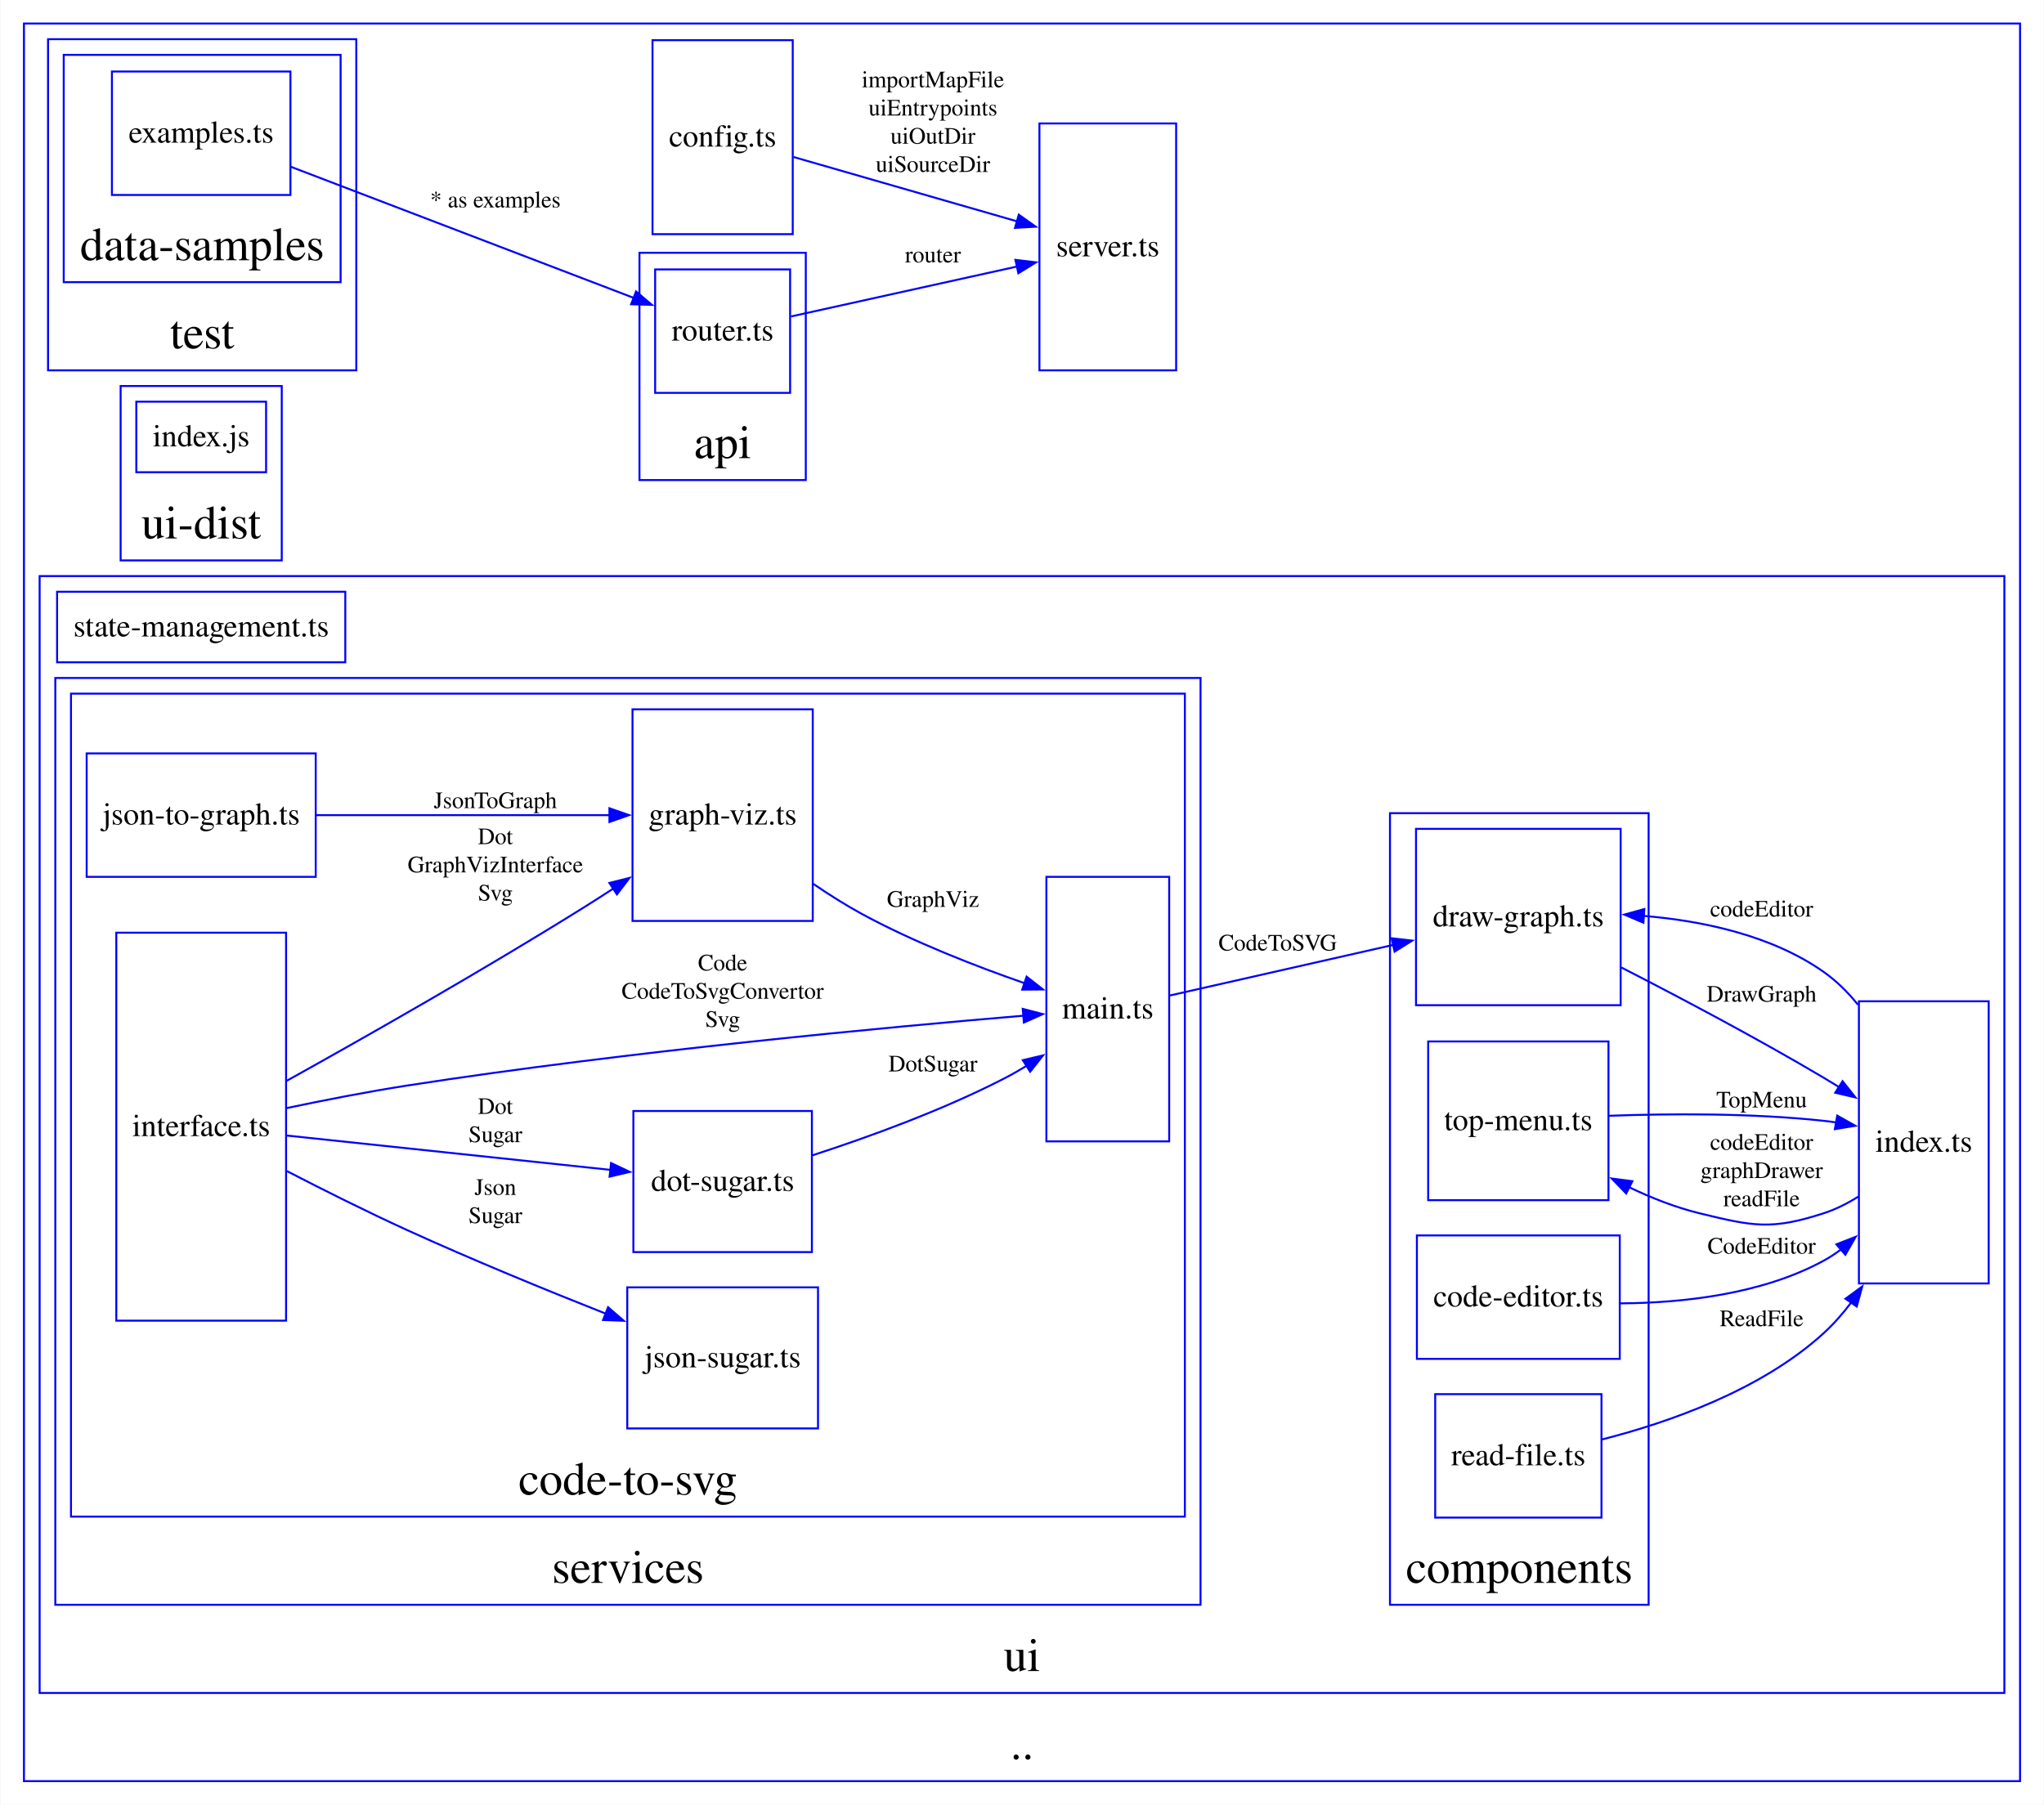
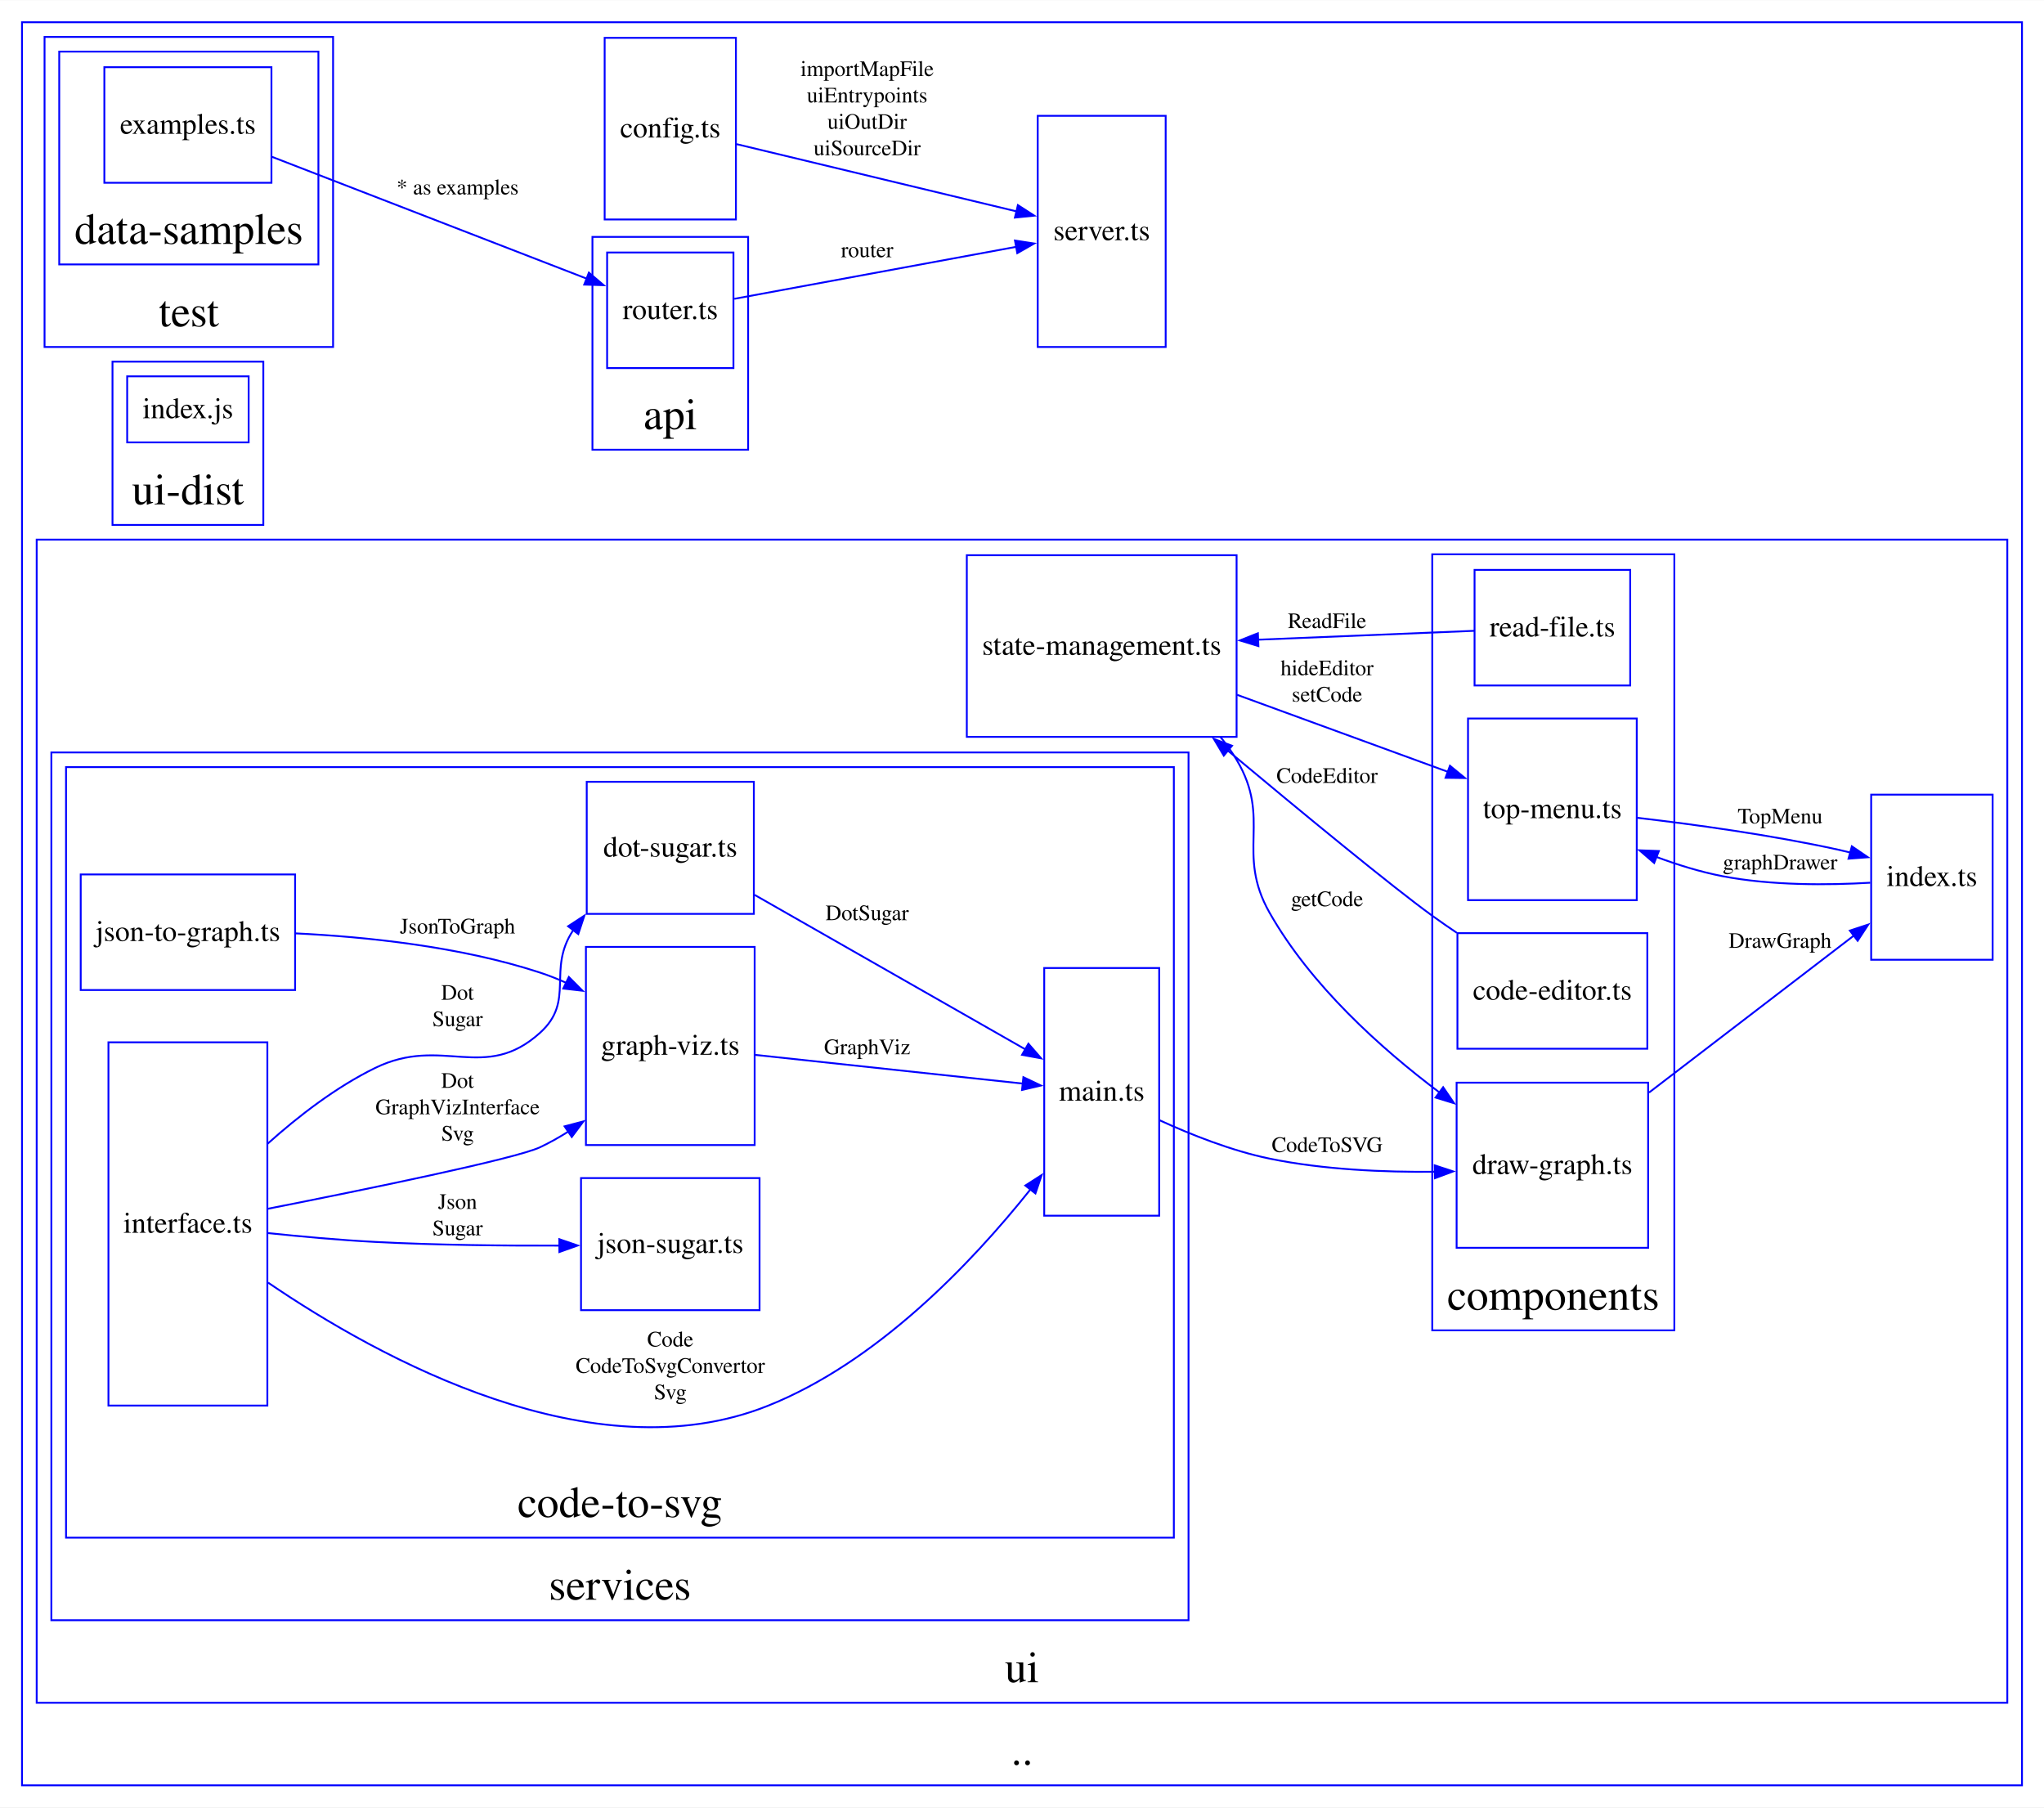
- <svg xmlns="http://www.w3.org/2000/svg" xmlns:xlink="http://www.w3.org/1999/xlink" width="1043pt" height="921pt" viewBox="0.00 0.00 1042.55 921.00">
-   <g id="graph0" class="graph" transform="scale(1 1) rotate(0) translate(4 917)">
-     <polygon fill="white" stroke="none" points="-4,4 -4,-917 1038.55,-917 1038.55,4 -4,4" />
+ <svg xmlns="http://www.w3.org/2000/svg" xmlns:xlink="http://www.w3.org/1999/xlink" width="1114pt" height="985pt" viewBox="0.00 0.00 1114.29 985.00">
+   <g id="graph0" class="graph" transform="scale(1 1) rotate(0) translate(4 981)">
+     <polygon fill="white" stroke="none" points="-4,4 -4,-981 1110.29,-981 1110.29,4 -4,4" />
    <g id="clust1" class="cluster">
-       <polygon fill="none" stroke="blue" points="8,-8 8,-905 1026.55,-905 1026.55,-8 8,-8" />
-       <text text-anchor="middle" x="517.27" y="-19.2" font-family="Times,serif" font-size="24.00">..</text>
+       <polygon fill="none" stroke="blue" points="8,-8 8,-969 1098.29,-969 1098.29,-8 8,-8" />
+       <text text-anchor="middle" x="553.15" y="-19.2" font-family="Times,serif" font-size="24.00">..</text>
    </g>
    <g id="clust2" class="cluster">
-       <polygon fill="none" stroke="blue" points="16,-53 16,-623 1018.55,-623 1018.55,-53 16,-53" />
-       <text text-anchor="middle" x="517.27" y="-64.2" font-family="Times,serif" font-size="24.00">ui</text>
+       <polygon fill="none" stroke="blue" points="16,-53 16,-687 1090.29,-687 1090.29,-53 16,-53" />
+       <text text-anchor="middle" x="553.15" y="-64.2" font-family="Times,serif" font-size="24.00">ui</text>
    </g>
    <g id="clust3" class="cluster">
-       <polygon fill="none" stroke="blue" points="705.05,-98 705.05,-502 837.03,-502 837.03,-98 705.05,-98" />
-       <text text-anchor="middle" x="771.04" y="-109.2" font-family="Times,serif" font-size="24.00">components</text>
+       <polygon fill="none" stroke="blue" points="776.79,-256 776.79,-679 908.77,-679 908.77,-256 776.79,-256" />
+       <text text-anchor="middle" x="842.78" y="-267.2" font-family="Times,serif" font-size="24.00">components</text>
    </g>
    <g id="clust4" class="cluster">
-       <polygon fill="none" stroke="blue" points="24,-98 24,-571 608.38,-571 608.38,-98 24,-98" />
-       <text text-anchor="middle" x="316.19" y="-109.2" font-family="Times,serif" font-size="24.00">services</text>
+       <polygon fill="none" stroke="blue" points="24,-98 24,-571 643.93,-571 643.93,-98 24,-98" />
+       <text text-anchor="middle" x="333.96" y="-109.2" font-family="Times,serif" font-size="24.00">services</text>
    </g>
    <g id="clust5" class="cluster">
-       <polygon fill="none" stroke="blue" points="32,-143 32,-563 600.38,-563 600.38,-143 32,-143" />
-       <text text-anchor="middle" x="316.19" y="-154.2" font-family="Times,serif" font-size="24.00">code-to-svg</text>
+       <polygon fill="none" stroke="blue" points="32,-143 32,-563 635.93,-563 635.93,-143 32,-143" />
+       <text text-anchor="middle" x="333.96" y="-154.2" font-family="Times,serif" font-size="24.00">code-to-svg</text>
    </g>
    <g id="clust6" class="cluster">
-       <polygon fill="none" stroke="blue" points="57.33,-631 57.33,-720 139.55,-720 139.55,-631 57.33,-631" />
-       <text text-anchor="middle" x="98.44" y="-642.2" font-family="Times,serif" font-size="24.00">ui-dist</text>
+       <polygon fill="none" stroke="blue" points="57.33,-695 57.33,-784 139.55,-784 139.55,-695 57.33,-695" />
+       <text text-anchor="middle" x="98.44" y="-706.2" font-family="Times,serif" font-size="24.00">ui-dist</text>
    </g>
    <g id="clust7" class="cluster">
-       <polygon fill="none" stroke="blue" points="20.29,-728 20.29,-897 177.58,-897 177.58,-728 20.29,-728" />
-       <text text-anchor="middle" x="98.94" y="-739.2" font-family="Times,serif" font-size="24.00">test</text>
+       <polygon fill="none" stroke="blue" points="20.29,-792 20.29,-961 177.58,-961 177.58,-792 20.29,-792" />
+       <text text-anchor="middle" x="98.94" y="-803.2" font-family="Times,serif" font-size="24.00">test</text>
    </g>
    <g id="clust8" class="cluster">
-       <polygon fill="none" stroke="blue" points="28.29,-773 28.29,-889 169.58,-889 169.58,-773 28.29,-773" />
-       <text text-anchor="middle" x="98.94" y="-784.2" font-family="Times,serif" font-size="24.00">data-samples</text>
+       <polygon fill="none" stroke="blue" points="28.29,-837 28.29,-953 169.58,-953 169.58,-837 28.29,-837" />
+       <text text-anchor="middle" x="98.94" y="-848.2" font-family="Times,serif" font-size="24.00">data-samples</text>
    </g>
    <g id="clust9" class="cluster">
-       <polygon fill="none" stroke="blue" points="322.08,-672 322.08,-788 406.95,-788 406.95,-672 322.08,-672" />
-       <text text-anchor="middle" x="364.52" y="-683.2" font-family="Times,serif" font-size="24.00">api</text>
+       <polygon fill="none" stroke="blue" points="318.97,-736 318.97,-852 403.84,-852 403.84,-736 318.97,-736" />
+       <text text-anchor="middle" x="361.41" y="-747.2" font-family="Times,serif" font-size="24.00">api</text>
    </g>
    <g id="node1" class="node">
      <g id="a_node1">
        <a xlink:href="../ui/state-management.ts" xlink:title="../ui/state-management.ts">
-           <polygon fill="none" stroke="blue" points="171.97,-615 24.91,-615 24.91,-579 171.97,-579 171.97,-615" />
-           <text text-anchor="middle" x="98.44" y="-592.2" font-family="Times,serif" font-size="16.00">state-management.ts</text>
-         </a>
-       </g>
+           <polygon fill="none" stroke="blue" points="670.13,-678.5 523.06,-678.5 523.06,-579.5 670.13,-579.5 670.13,-678.5" />
+           <text text-anchor="middle" x="596.6" y="-624.2" font-family="Times,serif" font-size="16.00">state-management.ts</text>
+         </a>
+       </g>
+     </g>
+     <g id="node4" class="node">
+       <g id="a_node4">
+         <a xlink:href="../ui/components/top-menu.ts" xlink:title="../ui/components/top-menu.ts">
+           <polygon fill="none" stroke="blue" points="888.28,-589.5 796.29,-589.5 796.29,-490.5 888.28,-490.5 888.28,-589.5" />
+           <text text-anchor="middle" x="842.28" y="-535.2" font-family="Times,serif" font-size="16.00">top-menu.ts</text>
+         </a>
+       </g>
+     </g>
+     <g id="edge4" class="edge">
+       <path fill="none" stroke="blue" d="M670.38,-602.42C707.21,-588.97 751.21,-572.9 785.34,-560.43" />
+       <polygon fill="blue" stroke="blue" points="786.44,-563.75 794.64,-557.04 784.04,-557.18 786.44,-563.75" />
+       <text text-anchor="middle" x="719.46" y="-613.09" font-family="Times,serif" font-size="12.00">hideEditor</text>
+       <text text-anchor="middle" x="719.46" y="-598.69" font-family="Times,serif" font-size="12.00">setCode</text>
+     </g>
+     <g id="node5" class="node">
+       <g id="a_node5">
+         <a xlink:href="../ui/components/draw-graph.ts" xlink:title="../ui/components/draw-graph.ts">
+           <polygon fill="none" stroke="blue" points="894.49,-391 790.08,-391 790.08,-301 894.49,-301 894.49,-391" />
+           <text text-anchor="middle" x="842.28" y="-341.2" font-family="Times,serif" font-size="16.00">draw-graph.ts</text>
+         </a>
+       </g>
+     </g>
+     <g id="edge6" class="edge">
+       <path fill="none" stroke="blue" d="M661.42,-579.33C664.63,-575.39 667.58,-571.27 670.13,-567 689.56,-534.44 669.39,-516.57 688.13,-483.6 710.56,-444.11 748.45,-409.93 780.93,-385.51" />
+       <polygon fill="blue" stroke="blue" points="782.74,-388.53 788.71,-379.78 778.59,-382.89 782.74,-388.53" />
+       <text text-anchor="middle" x="719.46" y="-487.2" font-family="Times,serif" font-size="12.00">getCode</text>
    </g>
    <g id="node2" class="node">
      <g id="a_node2">
        <a xlink:href="../ui/components/read-file.ts" xlink:title="../ui/components/read-file.ts">
-           <polygon fill="none" stroke="blue" points="812.97,-205.5 728.12,-205.5 728.12,-142.5 812.97,-142.5 812.97,-205.5" />
-           <text text-anchor="middle" x="770.54" y="-169.2" font-family="Times,serif" font-size="16.00">read-file.ts</text>
-         </a>
-       </g>
+           <polygon fill="none" stroke="blue" points="884.71,-670.5 799.86,-670.5 799.86,-607.5 884.71,-607.5 884.71,-670.5" />
+           <text text-anchor="middle" x="842.28" y="-634.2" font-family="Times,serif" font-size="16.00">read-file.ts</text>
+         </a>
+       </g>
+     </g>
+     <g id="edge1" class="edge">
+       <path fill="none" stroke="blue" d="M799.64,-637.29C767.35,-635.97 721.55,-634.09 681.71,-632.45" />
+       <polygon fill="blue" stroke="blue" points="682.03,-628.96 671.89,-632.05 681.74,-635.96 682.03,-628.96" />
+       <text text-anchor="middle" x="719.46" y="-638.79" font-family="Times,serif" font-size="12.00">ReadFile</text>
+     </g>
+     <g id="node3" class="node">
+       <g id="a_node3">
+         <a xlink:href="../ui/components/code-editor.ts" xlink:title="../ui/components/code-editor.ts">
+           <polygon fill="none" stroke="blue" points="894.04,-472.5 790.52,-472.5 790.52,-409.5 894.04,-409.5 894.04,-472.5" />
+           <text text-anchor="middle" x="842.28" y="-436.2" font-family="Times,serif" font-size="16.00">code-editor.ts</text>
+         </a>
+       </g>
+     </g>
+     <g id="edge2" class="edge">
+       <path fill="none" stroke="blue" d="M790.21,-472.66C785.62,-475.75 781.09,-478.89 776.79,-482 754.81,-497.92 706.23,-537.88 665.19,-572.13" />
+       <polygon fill="blue" stroke="blue" points="663.16,-569.27 657.73,-578.37 667.64,-574.64 663.16,-569.27" />
+       <text text-anchor="middle" x="719.46" y="-554.41" font-family="Times,serif" font-size="12.00">CodeEditor</text>
    </g>
    <g id="node6" class="node">
      <g id="a_node6">
        <a xlink:href="../ui/index.ts" xlink:title="../ui/index.ts">
-           <polygon fill="none" stroke="blue" points="1010.55,-406 944.33,-406 944.33,-262 1010.55,-262 1010.55,-406" />
-           <text text-anchor="middle" x="977.44" y="-329.2" font-family="Times,serif" font-size="16.00">index.ts</text>
-         </a>
-       </g>
-     </g>
-     <g id="edge4" class="edge">
-       <path fill="none" stroke="blue" d="M813.34,-182.4C847.23,-191.05 894.43,-207.48 926.33,-236.6 931.49,-241.31 936.2,-246.68 940.49,-252.41" />
-       <polygon fill="blue" stroke="blue" points="937.46,-254.19 946.02,-260.44 943.23,-250.22 937.46,-254.19" />
-       <text text-anchor="middle" x="894.68" y="-240.2" font-family="Times,serif" font-size="12.00">ReadFile</text>
-     </g>
-     <g id="node3" class="node">
-       <g id="a_node3">
-         <a xlink:href="../ui/components/code-editor.ts" xlink:title="../ui/components/code-editor.ts">
-           <polygon fill="none" stroke="blue" points="822.3,-286.5 718.78,-286.5 718.78,-223.5 822.3,-223.5 822.3,-286.5" />
-           <text text-anchor="middle" x="770.54" y="-250.2" font-family="Times,serif" font-size="16.00">code-editor.ts</text>
-         </a>
-       </g>
-     </g>
-     <g id="edge2" class="edge">
-       <path fill="none" stroke="blue" d="M822.51,-251.83C854.18,-252.03 894.72,-256.38 926.33,-273.6 929.4,-275.27 932.36,-277.22 935.2,-279.36" />
-       <polygon fill="blue" stroke="blue" points="932.84,-281.95 942.7,-285.82 937.41,-276.65 932.84,-281.95" />
-       <text text-anchor="middle" x="894.68" y="-277.2" font-family="Times,serif" font-size="12.00">CodeEditor</text>
-     </g>
-     <g id="node4" class="node">
-       <g id="a_node4">
-         <a xlink:href="../ui/components/top-menu.ts" xlink:title="../ui/components/top-menu.ts">
-           <polygon fill="none" stroke="blue" points="816.54,-385.5 724.54,-385.5 724.54,-304.5 816.54,-304.5 816.54,-385.5" />
-           <text text-anchor="middle" x="770.54" y="-340.2" font-family="Times,serif" font-size="16.00">top-menu.ts</text>
-         </a>
-       </g>
-     </g>
-     <g id="edge1" class="edge">
-       <path fill="none" stroke="blue" d="M816.72,-347.56C847.67,-348.69 889.6,-348.98 926.33,-345 928.49,-344.77 930.69,-344.48 932.91,-344.14" />
-       <polygon fill="blue" stroke="blue" points="933.26,-347.64 942.5,-342.45 932.05,-340.74 933.26,-347.64" />
-       <text text-anchor="middle" x="894.68" y="-351.83" font-family="Times,serif" font-size="12.00">TopMenu</text>
-     </g>
-     <g id="node5" class="node">
-       <g id="a_node5">
-         <a xlink:href="../ui/components/draw-graph.ts" xlink:title="../ui/components/draw-graph.ts">
-           <polygon fill="none" stroke="blue" points="822.75,-494 718.33,-494 718.33,-404 822.75,-404 822.75,-494" />
-           <text text-anchor="middle" x="770.54" y="-444.2" font-family="Times,serif" font-size="16.00">draw-graph.ts</text>
-         </a>
-       </g>
+           <polygon fill="none" stroke="blue" points="1082.29,-548 1016.07,-548 1016.07,-458 1082.29,-458 1082.29,-548" />
+           <text text-anchor="middle" x="1049.18" y="-498.2" font-family="Times,serif" font-size="16.00">index.ts</text>
+         </a>
+       </g>
+     </g>
+     <g id="edge7" class="edge">
+       <path fill="none" stroke="blue" d="M888.64,-535.36C919.67,-531.75 961.62,-526 998.07,-518 1000.23,-517.53 1002.44,-517.01 1004.66,-516.45" />
+       <polygon fill="blue" stroke="blue" points="1005.54,-519.84 1014.29,-513.87 1003.72,-513.08 1005.54,-519.84" />
+       <text text-anchor="middle" x="966.42" y="-532.29" font-family="Times,serif" font-size="12.00">TopMenu</text>
+     </g>
+     <g id="edge8" class="edge">
+       <path fill="none" stroke="blue" d="M894.99,-385.62C929.66,-412.19 974.72,-446.71 1006.98,-471.43" />
+       <polygon fill="blue" stroke="blue" points="1004.45,-473.9 1014.51,-477.2 1008.7,-468.34 1004.45,-473.9" />
+       <text text-anchor="middle" x="966.42" y="-464.49" font-family="Times,serif" font-size="12.00">DrawGraph</text>
    </g>
    <g id="edge3" class="edge">
-       <path fill="none" stroke="blue" d="M823.11,-423.24C853.54,-407.66 892.58,-386.99 926.33,-367 928.93,-365.46 931.58,-363.85 934.24,-362.19" />
-       <polygon fill="blue" stroke="blue" points="935.99,-365.23 942.56,-356.92 932.24,-359.32 935.99,-365.23" />
-       <text text-anchor="middle" x="894.68" y="-405.81" font-family="Times,serif" font-size="12.00">DrawGraph</text>
-     </g>
-     <g id="edge6" class="edge">
-       <path fill="none" stroke="blue" d="M944.07,-306.32C938.46,-302.82 932.46,-299.78 926.33,-297.8 899.56,-289.14 890.37,-291.16 863.03,-297.8 850.81,-300.77 838.39,-305.67 826.81,-311.22" />
-       <polygon fill="blue" stroke="blue" points="825.57,-307.92 818.22,-315.55 828.73,-314.17 825.57,-307.92" />
-       <text text-anchor="middle" x="894.68" y="-330.2" font-family="Times,serif" font-size="12.00">codeEditor</text>
-       <text text-anchor="middle" x="894.68" y="-315.8" font-family="Times,serif" font-size="12.00">graphDrawer</text>
-       <text text-anchor="middle" x="894.68" y="-301.4" font-family="Times,serif" font-size="12.00">readFile</text>
-     </g>
-     <g id="edge14" class="edge">
-       <path fill="none" stroke="blue" d="M943.84,-404.26C938.7,-410.62 932.89,-416.38 926.33,-421 899.8,-439.68 864.55,-447.06 834.39,-449.59" />
-       <polygon fill="blue" stroke="blue" points="834.37,-446.09 824.62,-450.24 834.83,-453.07 834.37,-446.09" />
-       <text text-anchor="middle" x="894.68" y="-449.24" font-family="Times,serif" font-size="12.00">codeEditor</text>
+       <path fill="none" stroke="blue" d="M1015.6,-499.99C992.76,-498.65 961.64,-498.38 934.77,-503.6 922.83,-505.92 910.45,-509.77 898.8,-514.11" />
+       <polygon fill="blue" stroke="blue" points="897.78,-510.75 889.75,-517.66 900.34,-517.27 897.78,-510.75" />
+       <text text-anchor="middle" x="966.42" y="-507.2" font-family="Times,serif" font-size="12.00">graphDrawer</text>
    </g>
    <g id="node7" class="node">
      <g id="a_node7">
        <a xlink:href="../ui/services/code-to-svg/json-to-graph.ts" xlink:title="../ui/services/code-to-svg/json-to-graph.ts">
-           <polygon fill="none" stroke="blue" points="156.88,-532.5 40,-532.5 40,-469.5 156.88,-469.5 156.88,-532.5" />
-           <text text-anchor="middle" x="98.44" y="-496.2" font-family="Times,serif" font-size="16.00">json-to-graph.ts</text>
+           <polygon fill="none" stroke="blue" points="156.88,-504.5 40,-504.5 40,-441.5 156.88,-441.5 156.88,-504.5" />
+           <text text-anchor="middle" x="98.44" y="-468.2" font-family="Times,serif" font-size="16.00">json-to-graph.ts</text>
        </a>
      </g>
    </g>
    <g id="node11" class="node">
      <g id="a_node11">
        <a xlink:href="../ui/services/code-to-svg/graph-viz.ts" xlink:title="../ui/services/code-to-svg/graph-viz.ts">
-           <polygon fill="none" stroke="blue" points="410.5,-555 318.53,-555 318.53,-447 410.5,-447 410.5,-555" />
-           <text text-anchor="middle" x="364.52" y="-496.2" font-family="Times,serif" font-size="16.00">graph-viz.ts</text>
-         </a>
-       </g>
-     </g>
-     <g id="edge12" class="edge">
-       <path fill="none" stroke="blue" d="M157.06,-501C201.51,-501 262.64,-501 306.84,-501" />
-       <polygon fill="blue" stroke="blue" points="306.75,-504.5 316.75,-501 306.75,-497.5 306.75,-504.5" />
-       <text text-anchor="middle" x="248.55" y="-504.6" font-family="Times,serif" font-size="12.00">JsonToGraph</text>
+           <polygon fill="none" stroke="blue" points="407.4,-465 315.42,-465 315.42,-357 407.4,-357 407.4,-465" />
+           <text text-anchor="middle" x="361.41" y="-406.2" font-family="Times,serif" font-size="16.00">graph-viz.ts</text>
+         </a>
+       </g>
+     </g>
+     <g id="edge14" class="edge">
+       <path fill="none" stroke="blue" d="M157.13,-472.38C195.7,-470.51 247.12,-465.2 290.41,-451 295.18,-449.44 299.98,-447.53 304.72,-445.4" />
+       <polygon fill="blue" stroke="blue" points="306.11,-448.61 313.58,-441.1 303.06,-442.31 306.11,-448.61" />
+       <text text-anchor="middle" x="245.44" y="-472.33" font-family="Times,serif" font-size="12.00">JsonToGraph</text>
    </g>
    <g id="node8" class="node">
      <g id="a_node8">
        <a xlink:href="../ui/services/code-to-svg/main.ts" xlink:title="../ui/services/code-to-svg/main.ts">
-           <polygon fill="none" stroke="blue" points="592.38,-469.5 529.72,-469.5 529.72,-334.5 592.38,-334.5 592.38,-469.5" />
-           <text text-anchor="middle" x="561.05" y="-397.2" font-family="Times,serif" font-size="16.00">main.ts</text>
-         </a>
-       </g>
-     </g>
-     <g id="edge13" class="edge">
-       <path fill="none" stroke="blue" d="M592.67,-408.94C622.63,-415.72 669.14,-426.26 706.95,-434.82" />
-       <polygon fill="blue" stroke="blue" points="705.87,-438.17 716.39,-436.96 707.41,-431.34 705.87,-438.17" />
-       <text text-anchor="middle" x="647.72" y="-431.91" font-family="Times,serif" font-size="12.00">CodeToSVG</text>
+           <polygon fill="none" stroke="blue" points="627.93,-453.5 565.26,-453.5 565.26,-318.5 627.93,-318.5 627.93,-453.5" />
+           <text text-anchor="middle" x="596.6" y="-381.2" font-family="Times,serif" font-size="16.00">main.ts</text>
+         </a>
+       </g>
+     </g>
+     <g id="edge5" class="edge">
+       <path fill="none" stroke="blue" d="M628.16,-370.51C645.32,-362.65 667.39,-353.87 688.13,-349.6 717.43,-343.57 750.56,-342.15 778.49,-342.44" />
+       <polygon fill="blue" stroke="blue" points="778.14,-345.94 788.2,-342.63 778.27,-338.94 778.14,-345.94" />
+       <text text-anchor="middle" x="719.46" y="-353.2" font-family="Times,serif" font-size="12.00">CodeToSVG</text>
    </g>
    <g id="node9" class="node">
      <g id="a_node9">
        <a xlink:href="../ui/services/code-to-svg/dot-sugar.ts" xlink:title="../ui/services/code-to-svg/dot-sugar.ts">
-           <polygon fill="none" stroke="blue" points="410.07,-350 318.97,-350 318.97,-278 410.07,-278 410.07,-350" />
-           <text text-anchor="middle" x="364.52" y="-309.2" font-family="Times,serif" font-size="16.00">dot-sugar.ts</text>
-         </a>
-       </g>
-     </g>
-     <g id="edge9" class="edge">
-       <path fill="none" stroke="blue" d="M410.41,-327.41C439.12,-336.74 476.73,-350.39 508.17,-366.6 512.04,-368.59 515.97,-370.83 519.83,-373.18" />
-       <polygon fill="blue" stroke="blue" points="517.68,-375.95 527.99,-378.37 521.44,-370.05 517.68,-375.95" />
-       <text text-anchor="middle" x="471.84" y="-370.2" font-family="Times,serif" font-size="12.00">DotSugar</text>
+           <polygon fill="none" stroke="blue" points="406.96,-555 315.86,-555 315.86,-483 406.96,-483 406.96,-555" />
+           <text text-anchor="middle" x="361.41" y="-514.2" font-family="Times,serif" font-size="16.00">dot-sugar.ts</text>
+         </a>
+       </g>
+     </g>
+     <g id="edge10" class="edge">
+       <path fill="none" stroke="blue" d="M407.37,-493.36C450.07,-469 513.7,-432.71 554.93,-409.19" />
+       <polygon fill="blue" stroke="blue" points="556.63,-412.25 563.59,-404.26 553.17,-406.17 556.63,-412.25" />
+       <text text-anchor="middle" x="468.73" y="-479.58" font-family="Times,serif" font-size="12.00">DotSugar</text>
    </g>
    <g id="node10" class="node">
      <g id="a_node10">
        <a xlink:href="../ui/services/code-to-svg/interface.ts" xlink:title="../ui/services/code-to-svg/interface.ts">
-           <polygon fill="none" stroke="blue" points="141.75,-441 55.12,-441 55.12,-243 141.75,-243 141.75,-441" />
-           <text text-anchor="middle" x="98.44" y="-337.2" font-family="Times,serif" font-size="16.00">interface.ts</text>
-         </a>
-       </g>
-     </g>
-     <g id="edge10" class="edge">
-       <path fill="none" stroke="blue" d="M142.1,-351.5C160.88,-355.46 183.26,-359.85 203.58,-363 316.75,-380.56 451.34,-393.02 518.13,-398.65" />
-       <polygon fill="blue" stroke="blue" points="517.65,-402.12 527.9,-399.46 518.23,-395.14 517.65,-402.12" />
-       <text text-anchor="middle" x="364.52" y="-421.72" font-family="Times,serif" font-size="12.00">Code</text>
-       <text text-anchor="middle" x="364.52" y="-407.32" font-family="Times,serif" font-size="12.00">CodeToSvgConvertor</text>
-       <text text-anchor="middle" x="364.52" y="-392.92" font-family="Times,serif" font-size="12.00">Svg</text>
-     </g>
-     <g id="edge5" class="edge">
-       <path fill="none" stroke="blue" d="M142.16,-337.47C187.03,-332.71 257.8,-325.21 307.2,-319.97" />
-       <polygon fill="blue" stroke="blue" points="307.57,-323.45 317.14,-318.92 306.83,-316.49 307.57,-323.45" />
-       <text text-anchor="middle" x="248.55" y="-348.51" font-family="Times,serif" font-size="12.00">Dot</text>
-       <text text-anchor="middle" x="248.55" y="-334.11" font-family="Times,serif" font-size="12.00">Sugar</text>
+           <polygon fill="none" stroke="blue" points="141.75,-413 55.12,-413 55.12,-215 141.75,-215 141.75,-413" />
+           <text text-anchor="middle" x="98.44" y="-309.2" font-family="Times,serif" font-size="16.00">interface.ts</text>
+         </a>
+       </g>
    </g>
    <g id="edge11" class="edge">
-       <path fill="none" stroke="blue" d="M141.97,-365.36C181.64,-387.41 242.22,-421.79 293.52,-453.8 298.57,-456.95 303.78,-460.29 308.98,-463.68" />
-       <polygon fill="blue" stroke="blue" points="306.73,-466.39 317,-468.97 310.58,-460.55 306.73,-466.39" />
-       <text text-anchor="middle" x="248.55" y="-486.2" font-family="Times,serif" font-size="12.00">Dot</text>
-       <text text-anchor="middle" x="248.55" y="-471.8" font-family="Times,serif" font-size="12.00">GraphVizInterface</text>
-       <text text-anchor="middle" x="248.55" y="-457.4" font-family="Times,serif" font-size="12.00">Svg</text>
+       <path fill="none" stroke="blue" d="M142.16,-282.01C203.38,-240.31 319.18,-176.93 414.4,-214.8 473.85,-238.44 525.06,-291.86 557.72,-332.79" />
+       <polygon fill="blue" stroke="blue" points="554.95,-334.93 563.87,-340.65 560.47,-330.62 554.95,-334.93" />
+       <text text-anchor="middle" x="361.41" y="-247.2" font-family="Times,serif" font-size="12.00">Code</text>
+       <text text-anchor="middle" x="361.41" y="-232.8" font-family="Times,serif" font-size="12.00">CodeToSvgConvertor</text>
+       <text text-anchor="middle" x="361.41" y="-218.4" font-family="Times,serif" font-size="12.00">Svg</text>
+     </g>
+     <g id="edge12" class="edge">
+       <path fill="none" stroke="blue" d="M141.84,-357.68C158.76,-372.84 179.26,-388.63 200.47,-399 237.19,-416.96 260.08,-390.8 290.41,-418.2 309.75,-435.67 294.03,-452.27 308.41,-474 308.48,-474.1 308.54,-474.2 308.61,-474.3" />
+       <polygon fill="blue" stroke="blue" points="305.7,-476.25 314.57,-482.05 311.25,-471.99 305.7,-476.25" />
+       <text text-anchor="middle" x="245.44" y="-436.2" font-family="Times,serif" font-size="12.00">Dot</text>
+       <text text-anchor="middle" x="245.44" y="-421.8" font-family="Times,serif" font-size="12.00">Sugar</text>
+     </g>
+     <g id="edge13" class="edge">
+       <path fill="none" stroke="blue" d="M142.01,-322.27C194.11,-332.54 277.1,-349.51 290.41,-355.8 295.61,-358.26 300.78,-361.17 305.81,-364.34" />
+       <polygon fill="blue" stroke="blue" points="303.79,-367.2 314.04,-369.89 307.7,-361.4 303.79,-367.2" />
+       <text text-anchor="middle" x="245.44" y="-388.2" font-family="Times,serif" font-size="12.00">Dot</text>
+       <text text-anchor="middle" x="245.44" y="-373.8" font-family="Times,serif" font-size="12.00">GraphVizInterface</text>
+       <text text-anchor="middle" x="245.44" y="-359.4" font-family="Times,serif" font-size="12.00">Svg</text>
    </g>
    <g id="node12" class="node">
      <g id="a_node12">
        <a xlink:href="../ui/services/code-to-svg/json-sugar.ts" xlink:title="../ui/services/code-to-svg/json-sugar.ts">
-           <polygon fill="none" stroke="blue" points="413.18,-260 315.85,-260 315.85,-188 413.18,-188 413.18,-260" />
-           <text text-anchor="middle" x="364.52" y="-219.2" font-family="Times,serif" font-size="16.00">json-sugar.ts</text>
-         </a>
-       </g>
-     </g>
-     <g id="edge7" class="edge">
-       <path fill="none" stroke="blue" d="M142.12,-319.36C160.81,-309.71 183.11,-298.54 203.58,-289.2 236.77,-274.05 274.53,-258.58 305.03,-246.51" />
-       <polygon fill="blue" stroke="blue" points="306.06,-249.86 314.08,-242.94 303.5,-243.35 306.06,-249.86" />
-       <text text-anchor="middle" x="248.55" y="-307.2" font-family="Times,serif" font-size="12.00">Json</text>
-       <text text-anchor="middle" x="248.55" y="-292.8" font-family="Times,serif" font-size="12.00">Sugar</text>
-     </g>
-     <g id="edge8" class="edge">
-       <path fill="none" stroke="blue" d="M410.75,-465.94C418.78,-460.45 427.22,-455.11 435.51,-450.6 462.03,-436.18 493.76,-423.86 518.55,-415.24" />
-       <polygon fill="blue" stroke="blue" points="519.64,-418.57 527.98,-412.03 517.38,-411.94 519.64,-418.57" />
-       <text text-anchor="middle" x="471.84" y="-454.2" font-family="Times,serif" font-size="12.00">GraphViz</text>
+           <polygon fill="none" stroke="blue" points="410.07,-339 312.74,-339 312.74,-267 410.07,-267 410.07,-339" />
+           <text text-anchor="middle" x="361.41" y="-298.2" font-family="Times,serif" font-size="16.00">json-sugar.ts</text>
+         </a>
+       </g>
+     </g>
+     <g id="edge15" class="edge">
+       <path fill="none" stroke="blue" d="M142.14,-309.01C160.12,-307.13 181.29,-305.2 200.47,-304.2 233.79,-302.46 271.06,-302.09 301.24,-302.19" />
+       <polygon fill="blue" stroke="blue" points="300.9,-305.69 310.92,-302.24 300.94,-298.69 300.9,-305.69" />
+       <text text-anchor="middle" x="245.44" y="-322.2" font-family="Times,serif" font-size="12.00">Json</text>
+       <text text-anchor="middle" x="245.44" y="-307.8" font-family="Times,serif" font-size="12.00">Sugar</text>
+     </g>
+     <g id="edge9" class="edge">
+       <path fill="none" stroke="blue" d="M407.64,-406.15C449.93,-401.62 512.55,-394.9 553.71,-390.49" />
+       <polygon fill="blue" stroke="blue" points="553.9,-393.99 563.47,-389.44 553.16,-387.03 553.9,-393.99" />
+       <text text-anchor="middle" x="468.73" y="-406.51" font-family="Times,serif" font-size="12.00">GraphViz</text>
    </g>
    <g id="node13" class="node">
      <g id="a_node13">
        <a xlink:href="../ui-dist/index.js" xlink:title="../ui-dist/index.js">
-           <polygon fill="none" stroke="blue" points="131.55,-712 65.33,-712 65.33,-676 131.55,-676 131.55,-712" />
-           <text text-anchor="middle" x="98.44" y="-689.2" font-family="Times,serif" font-size="16.00">index.js</text>
+           <polygon fill="none" stroke="blue" points="131.55,-776 65.33,-776 65.33,-740 131.55,-740 131.55,-776" />
+           <text text-anchor="middle" x="98.44" y="-753.2" font-family="Times,serif" font-size="16.00">index.js</text>
        </a>
      </g>
    </g>
    <g id="node14" class="node">
      <g id="a_node14">
        <a xlink:href="../test/data-samples/examples.ts" xlink:title="../test/data-samples/examples.ts">
-           <polygon fill="none" stroke="blue" points="143.98,-880.5 52.89,-880.5 52.89,-817.5 143.98,-817.5 143.98,-880.5" />
-           <text text-anchor="middle" x="98.44" y="-844.2" font-family="Times,serif" font-size="16.00">examples.ts</text>
+           <polygon fill="none" stroke="blue" points="143.98,-944.5 52.89,-944.5 52.89,-881.5 143.98,-881.5 143.98,-944.5" />
+           <text text-anchor="middle" x="98.44" y="-908.2" font-family="Times,serif" font-size="16.00">examples.ts</text>
        </a>
      </g>
    </g>
    <g id="node15" class="node">
      <g id="a_node15">
        <a xlink:href="../api/router.ts" xlink:title="../api/router.ts">
-           <polygon fill="none" stroke="blue" points="398.95,-779.5 330.08,-779.5 330.08,-716.5 398.95,-716.5 398.95,-779.5" />
-           <text text-anchor="middle" x="364.52" y="-743.2" font-family="Times,serif" font-size="16.00">router.ts</text>
-         </a>
-       </g>
-     </g>
-     <g id="edge17" class="edge">
-       <path fill="none" stroke="blue" d="M144.23,-831.87C193.08,-813.19 270.74,-783.48 319.34,-764.9" />
-       <polygon fill="blue" stroke="blue" points="320.33,-768.26 328.42,-761.42 317.83,-761.72 320.33,-768.26" />
-       <text text-anchor="middle" x="248.55" y="-811.15" font-family="Times,serif" font-size="12.00">* as examples</text>
+           <polygon fill="none" stroke="blue" points="395.84,-843.5 326.97,-843.5 326.97,-780.5 395.84,-780.5 395.84,-843.5" />
+           <text text-anchor="middle" x="361.41" y="-807.2" font-family="Times,serif" font-size="16.00">router.ts</text>
+         </a>
+       </g>
+     </g>
+     <g id="edge16" class="edge">
+       <path fill="none" stroke="blue" d="M144.3,-895.64C192.3,-877.06 267.96,-847.78 315.85,-829.25" />
+       <polygon fill="blue" stroke="blue" points="317.03,-832.54 325.09,-825.67 314.5,-826.01 317.03,-832.54" />
+       <text text-anchor="middle" x="245.44" y="-875.15" font-family="Times,serif" font-size="12.00">* as examples</text>
    </g>
    <g id="node17" class="node">
      <g id="a_node17">
        <a xlink:href="../server.ts" xlink:title="../server.ts">
-           <polygon fill="none" stroke="blue" points="595.93,-854 526.17,-854 526.17,-728 595.93,-728 595.93,-854" />
-           <text text-anchor="middle" x="561.05" y="-786.2" font-family="Times,serif" font-size="16.00">server.ts</text>
-         </a>
-       </g>
-     </g>
-     <g id="edge15" class="edge">
-       <path fill="none" stroke="blue" d="M399.4,-755.49C431.42,-762.57 479.68,-773.23 514.95,-781.03" />
-       <polygon fill="blue" stroke="blue" points="513.91,-784.38 524.42,-783.12 515.42,-777.55 513.91,-784.38" />
-       <text text-anchor="middle" x="471.84" y="-783.07" font-family="Times,serif" font-size="12.00">router</text>
+           <polygon fill="none" stroke="blue" points="631.47,-918 561.72,-918 561.72,-792 631.47,-792 631.47,-918" />
+           <text text-anchor="middle" x="596.6" y="-850.2" font-family="Times,serif" font-size="16.00">server.ts</text>
+         </a>
+       </g>
+     </g>
+     <g id="edge17" class="edge">
+       <path fill="none" stroke="blue" d="M396.31,-818.25C436.87,-825.73 504.92,-838.28 550.04,-846.6" />
+       <polygon fill="blue" stroke="blue" points="549.31,-850.02 559.78,-848.4 550.58,-843.14 549.31,-850.02" />
+       <text text-anchor="middle" x="468.73" y="-840.95" font-family="Times,serif" font-size="12.00">router</text>
    </g>
    <g id="node16" class="node">
      <g id="a_node16">
        <a xlink:href="../config.ts" xlink:title="../config.ts">
-           <polygon fill="none" stroke="blue" points="400.29,-896.5 328.74,-896.5 328.74,-797.5 400.29,-797.5 400.29,-896.5" />
-           <text text-anchor="middle" x="364.52" y="-842.2" font-family="Times,serif" font-size="16.00">config.ts</text>
-         </a>
-       </g>
-     </g>
-     <g id="edge16" class="edge">
-       <path fill="none" stroke="blue" d="M400.75,-836.86C432.76,-827.64 480.15,-814 514.93,-803.99" />
-       <polygon fill="blue" stroke="blue" points="515.64,-807.43 524.28,-801.3 513.71,-800.7 515.64,-807.43" />
-       <text text-anchor="middle" x="471.84" y="-872.46" font-family="Times,serif" font-size="12.00">importMapFile</text>
-       <text text-anchor="middle" x="471.84" y="-858.06" font-family="Times,serif" font-size="12.00">uiEntrypoints</text>
-       <text text-anchor="middle" x="471.84" y="-843.66" font-family="Times,serif" font-size="12.00">uiOutDir</text>
-       <text text-anchor="middle" x="471.84" y="-829.26" font-family="Times,serif" font-size="12.00">uiSourceDir</text>
+           <polygon fill="none" stroke="blue" points="397.18,-960.5 325.63,-960.5 325.63,-861.5 397.18,-861.5 397.18,-960.5" />
+           <text text-anchor="middle" x="361.41" y="-906.2" font-family="Times,serif" font-size="16.00">config.ts</text>
+         </a>
+       </g>
+     </g>
+     <g id="edge18" class="edge">
+       <path fill="none" stroke="blue" d="M397.57,-902.56C438.3,-892.77 505.52,-876.63 550.17,-865.91" />
+       <polygon fill="blue" stroke="blue" points="550.91,-869.33 559.82,-863.59 549.28,-862.52 550.91,-869.33" />
+       <text text-anchor="middle" x="468.73" y="-939.69" font-family="Times,serif" font-size="12.00">importMapFile</text>
+       <text text-anchor="middle" x="468.73" y="-925.29" font-family="Times,serif" font-size="12.00">uiEntrypoints</text>
+       <text text-anchor="middle" x="468.73" y="-910.89" font-family="Times,serif" font-size="12.00">uiOutDir</text>
+       <text text-anchor="middle" x="468.73" y="-896.49" font-family="Times,serif" font-size="12.00">uiSourceDir</text>
    </g>
  </g>
</svg>
